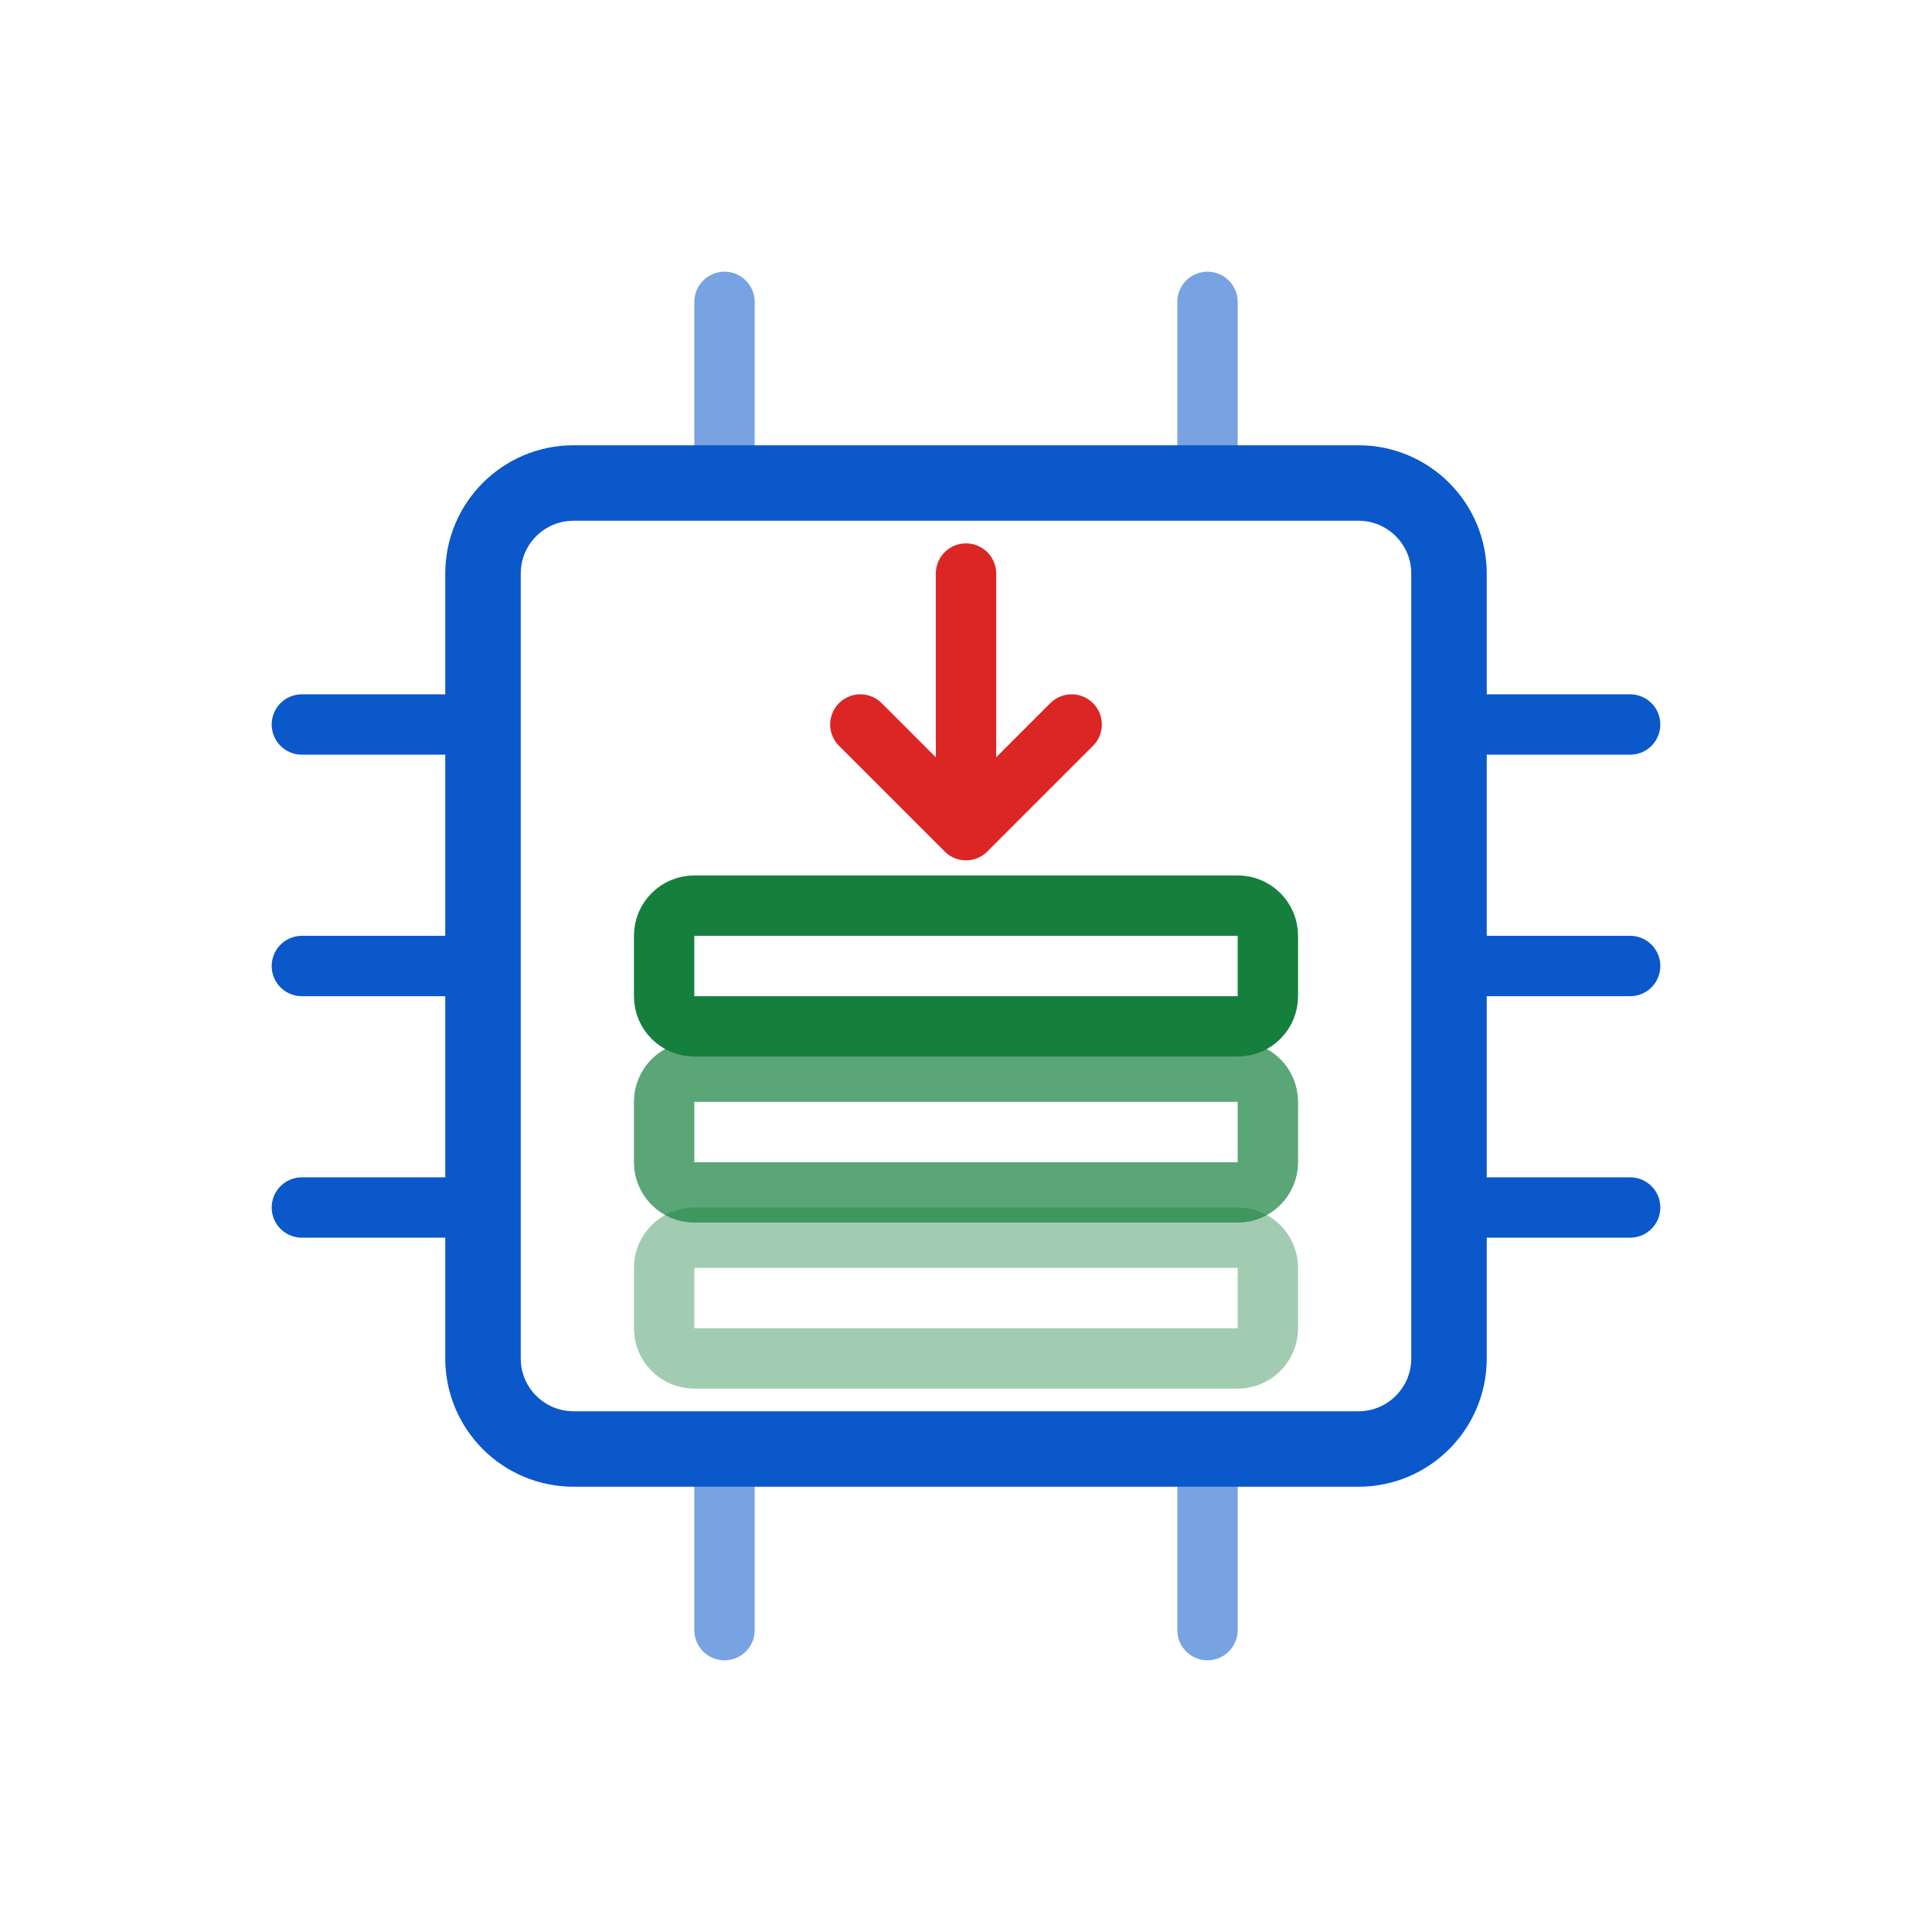
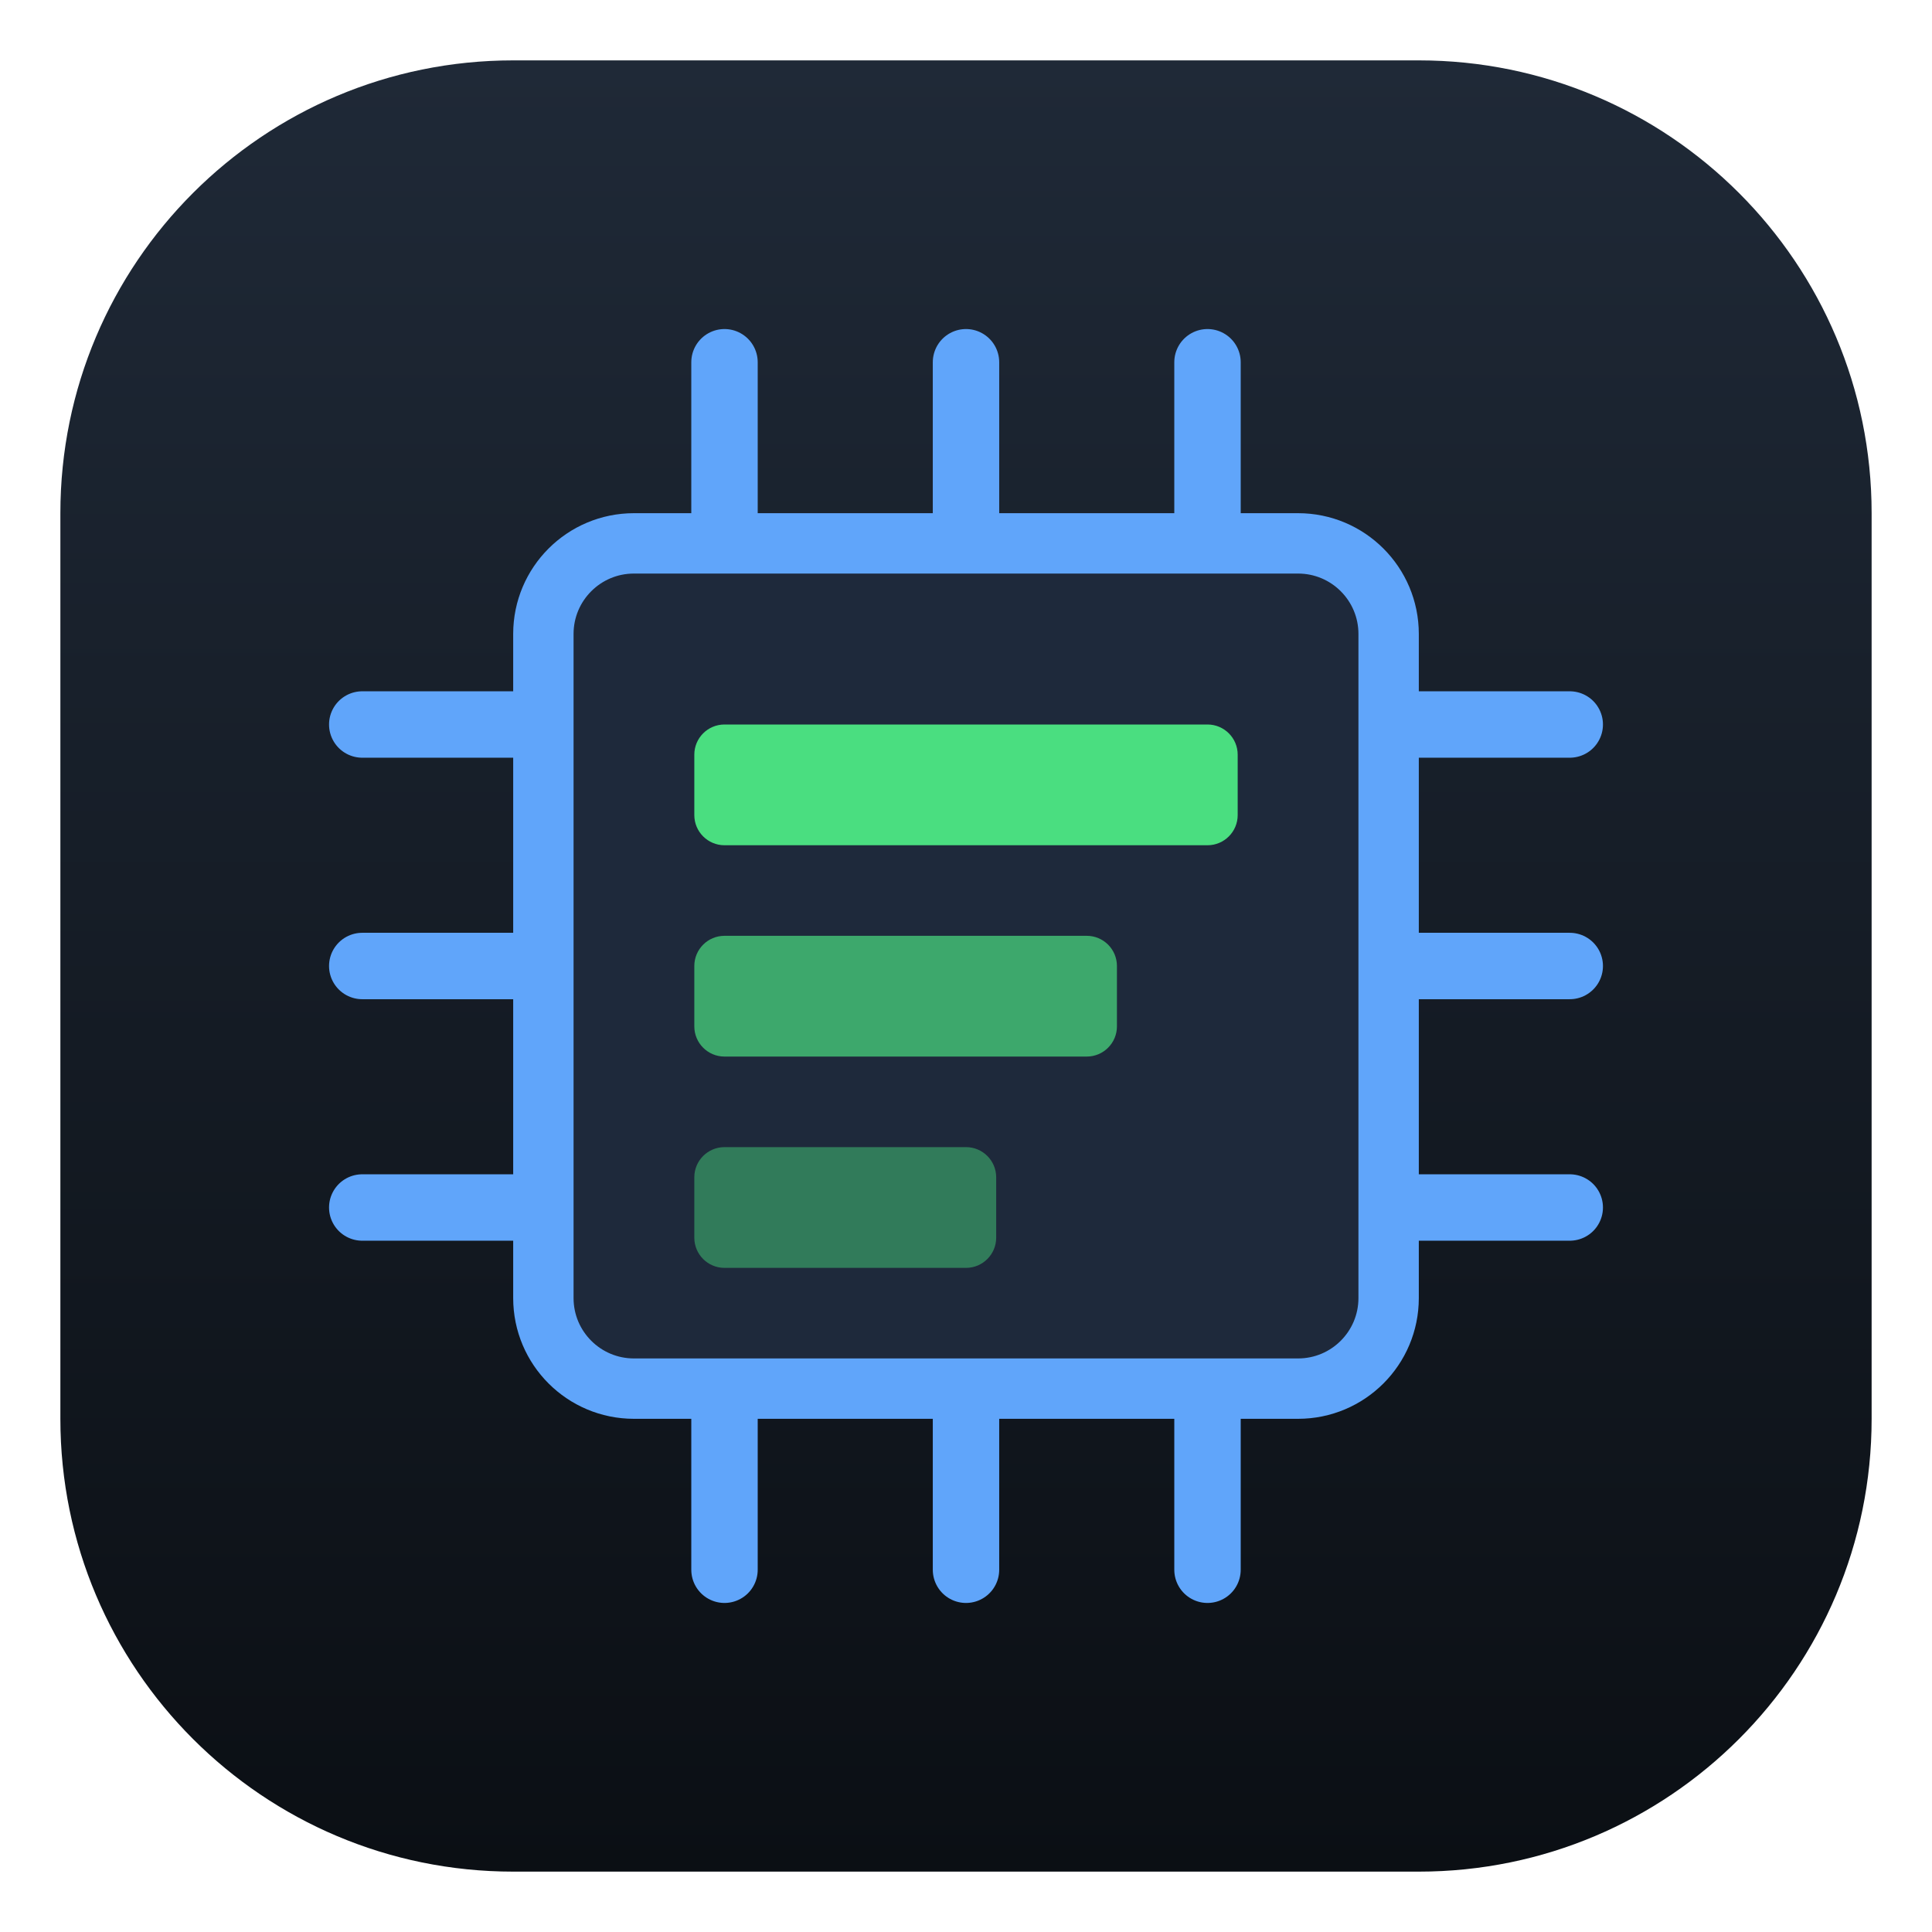
- <svg xmlns="http://www.w3.org/2000/svg" viewBox="0 0 64 64" width="64" height="64">
-   <rect x="16" y="16" width="32" height="32" rx="3" fill="none" stroke="#0a58ca" stroke-width="2.5" />
-   <line x1="10" y1="24" x2="16" y2="24" stroke="#0a58ca" stroke-width="2" stroke-linecap="round" />
-   <line x1="10" y1="32" x2="16" y2="32" stroke="#0a58ca" stroke-width="2" stroke-linecap="round" />
-   <line x1="10" y1="40" x2="16" y2="40" stroke="#0a58ca" stroke-width="2" stroke-linecap="round" />
-   <line x1="48" y1="24" x2="54" y2="24" stroke="#0a58ca" stroke-width="2" stroke-linecap="round" />
-   <line x1="48" y1="32" x2="54" y2="32" stroke="#0a58ca" stroke-width="2" stroke-linecap="round" />
-   <line x1="48" y1="40" x2="54" y2="40" stroke="#0a58ca" stroke-width="2" stroke-linecap="round" />
-   <line x1="24" y1="10" x2="24" y2="16" stroke="#0a58ca" stroke-width="2" stroke-linecap="round" opacity="0.55" />
-   <line x1="40" y1="10" x2="40" y2="16" stroke="#0a58ca" stroke-width="2" stroke-linecap="round" opacity="0.55" />
-   <line x1="24" y1="48" x2="24" y2="54" stroke="#0a58ca" stroke-width="2" stroke-linecap="round" opacity="0.55" />
-   <line x1="40" y1="48" x2="40" y2="54" stroke="#0a58ca" stroke-width="2" stroke-linecap="round" opacity="0.55" />
-   <rect x="22" y="30" width="20" height="4" rx="1" fill="none" stroke="#15803d" stroke-width="2" />
-   <rect x="22" y="35.5" width="20" height="4" rx="1" fill="none" stroke="#15803d" stroke-width="2" opacity="0.7" />
-   <rect x="22" y="41" width="20" height="4" rx="1" fill="none" stroke="#15803d" stroke-width="2" opacity="0.4" />
-   <path d="M32 19 L32 27" stroke="#dc2626" stroke-width="2" fill="none" stroke-linecap="round" />
-   <path d="M28.5 24 L32 27.5 L35.5 24" stroke="#dc2626" stroke-width="2" fill="none" stroke-linecap="round" stroke-linejoin="round" />
+ <svg xmlns="http://www.w3.org/2000/svg" viewBox="0 0 64 64" width="128" height="128">
+   <defs>
+     <linearGradient id="tile" x1="0" y1="0" x2="0" y2="1">
+       <stop offset="0" stop-color="#1f2937" />
+       <stop offset="1" stop-color="#0b0f14" />
+     </linearGradient>
+   </defs>
+   <rect x="2" y="2" width="60" height="60" rx="15" fill="url(#tile)" />
+   <path d="M12 24 H18 M12 32 H18 M12 40 H18 M46 24 H52 M46 32 H52 M46 40 H52" stroke="#60a5fa" stroke-width="2.2" stroke-linecap="round" />
+   <path d="M24 12 V18 M32 12 V18 M40 12 V18 M24 46 V52 M32 46 V52 M40 46 V52" stroke="#60a5fa" stroke-width="2.2" stroke-linecap="round" />
+   <rect x="18" y="18" width="28" height="28" rx="3" fill="#1e293b" stroke="#60a5fa" stroke-width="2" />
+   <rect x="23" y="24" width="18" height="4" rx="1" fill="#4ade80" />
+   <rect x="23" y="31" width="14" height="4" rx="1" fill="#4ade80" opacity="0.7" />
+   <rect x="23" y="38" width="10" height="4" rx="1" fill="#4ade80" opacity="0.45" />
</svg>
